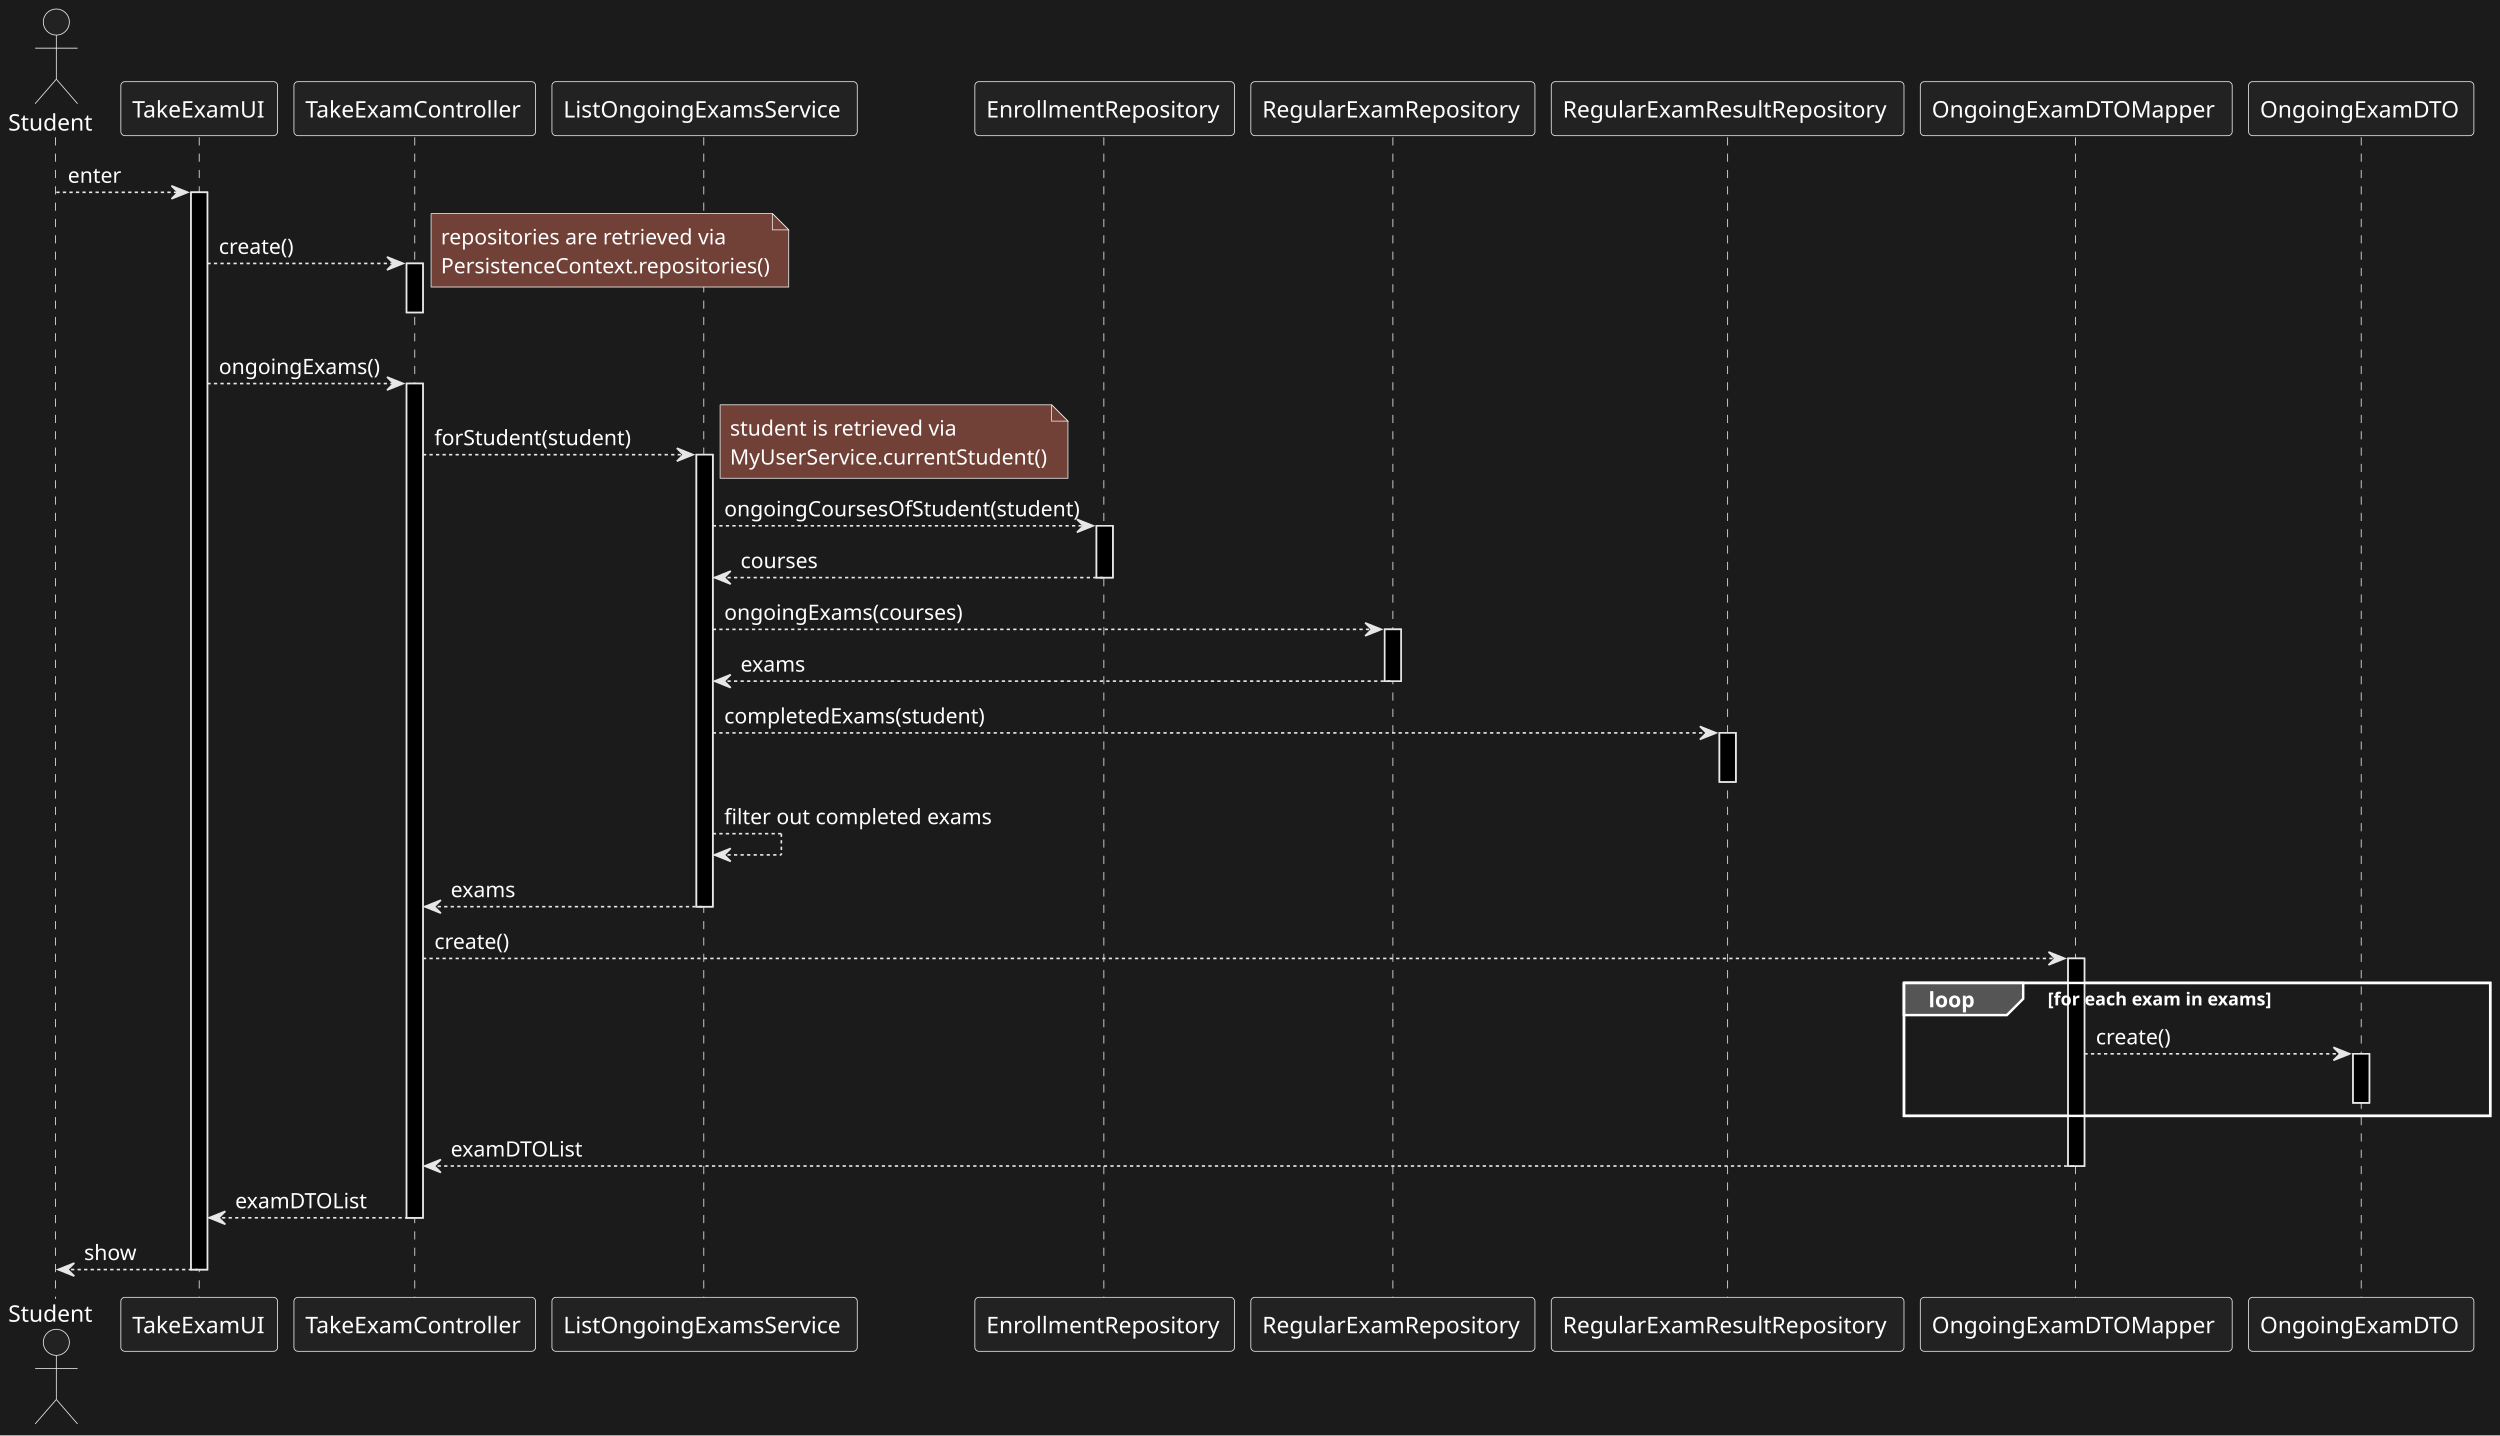
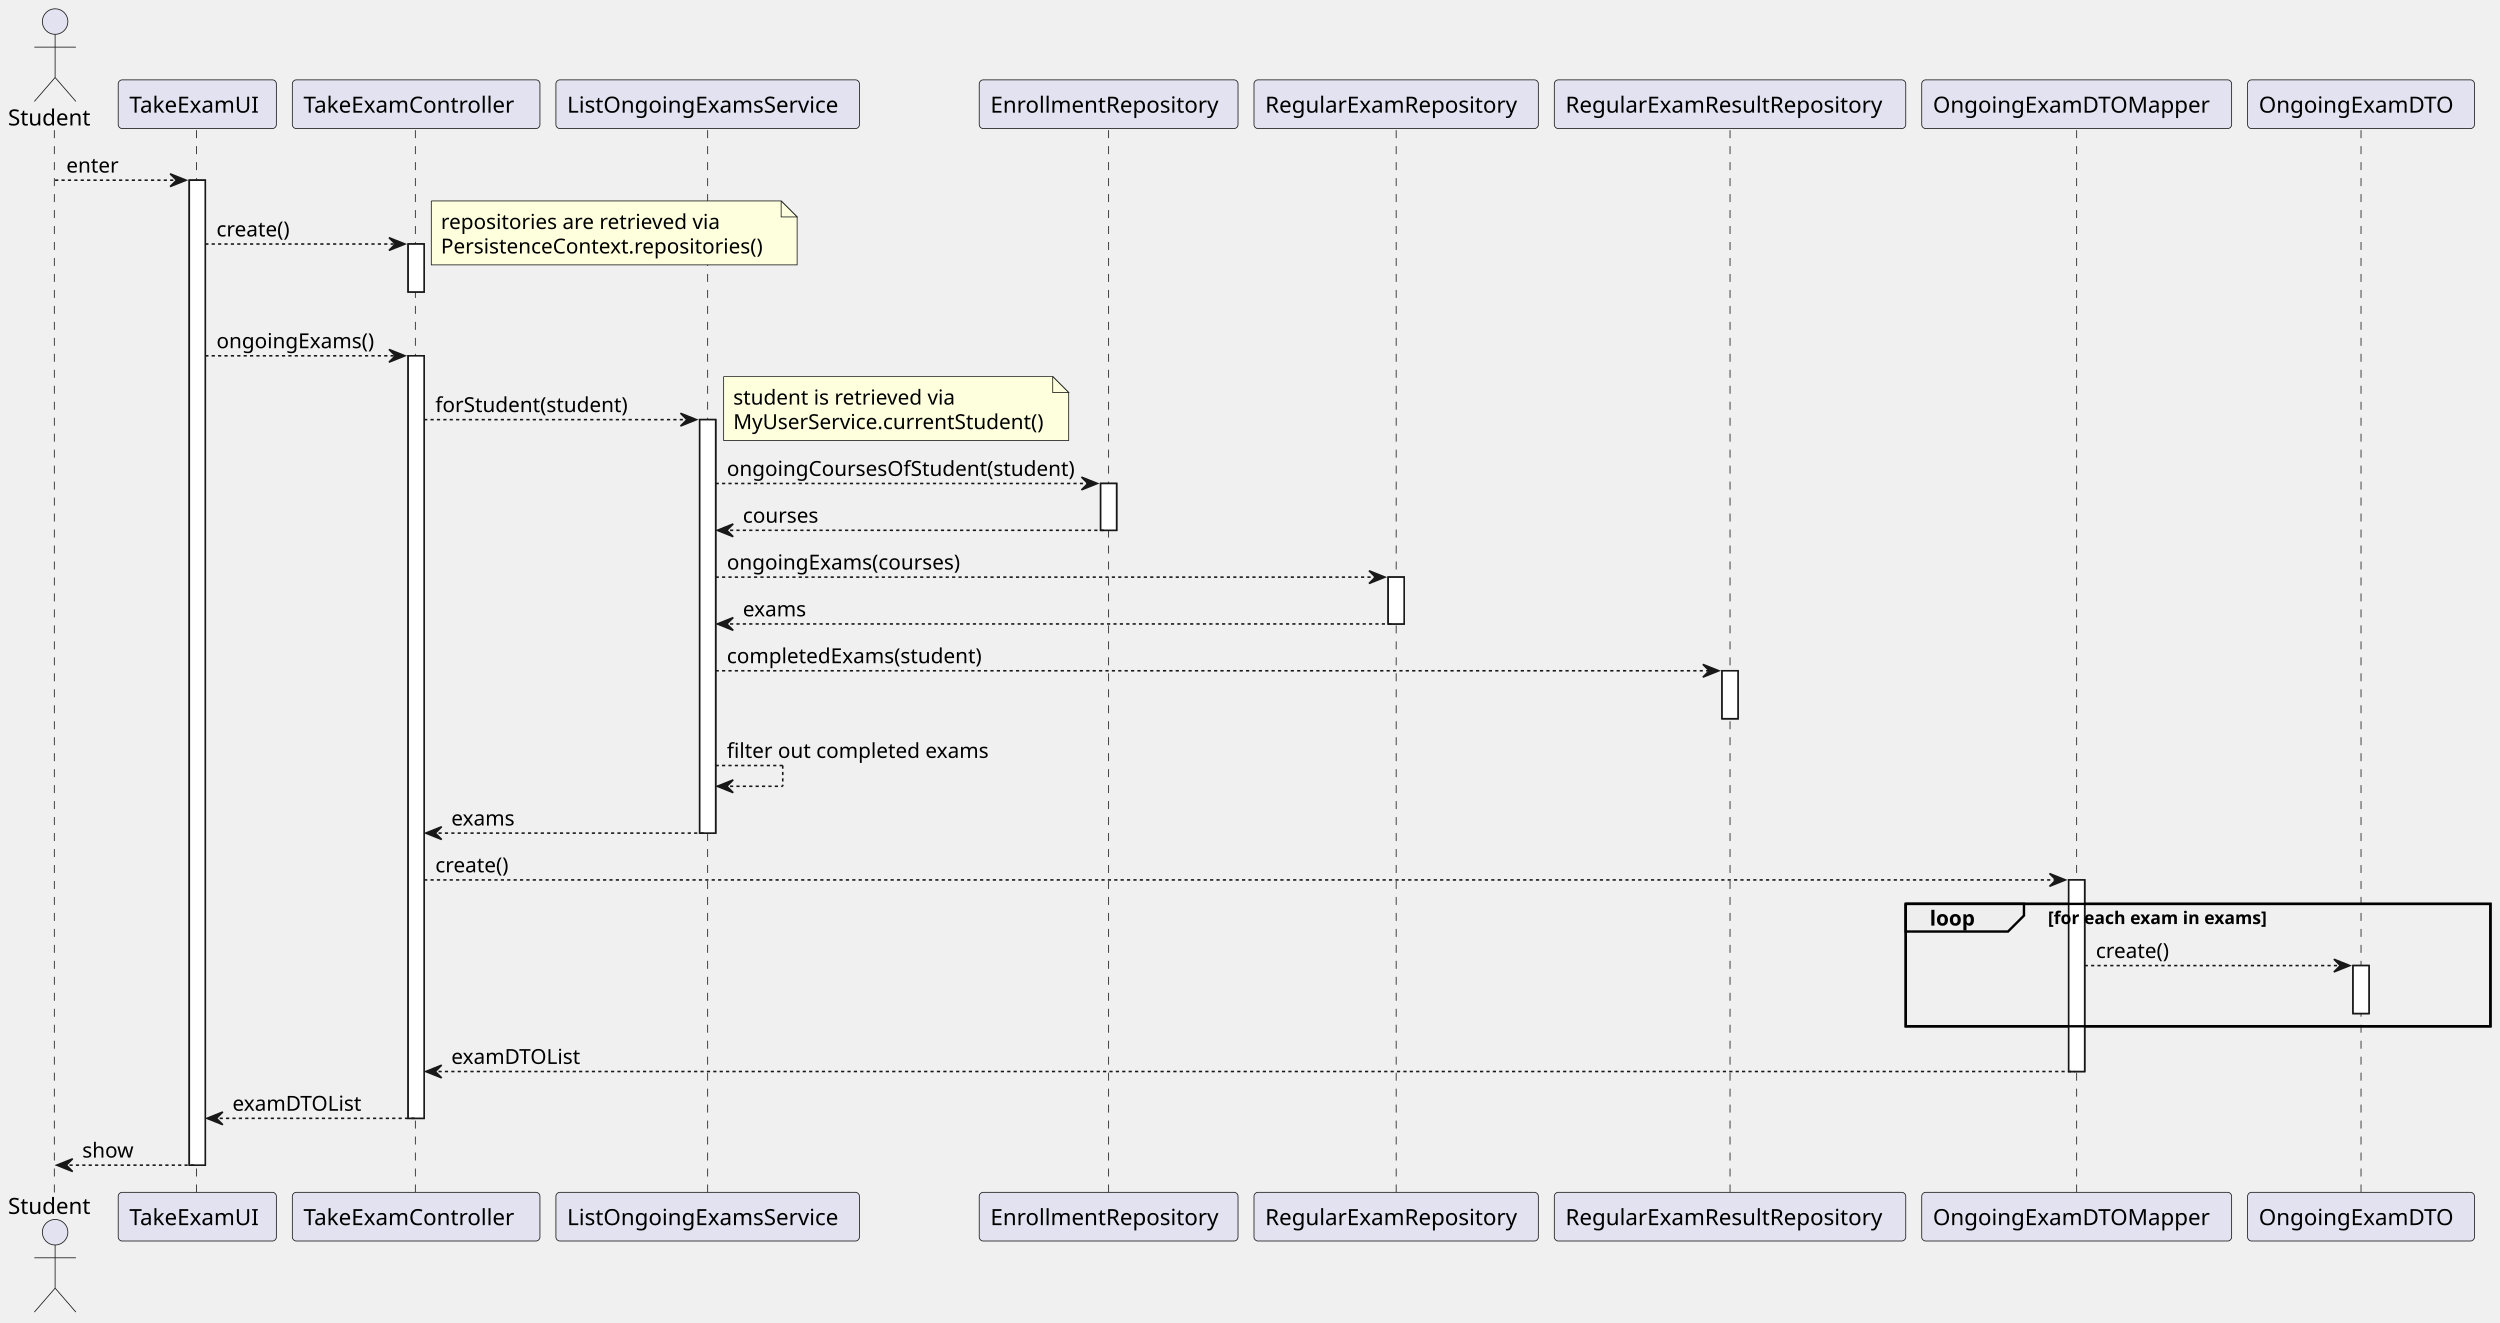
- <svg xmlns="http://www.w3.org/2000/svg" contentStyleType="text/css" height="879px" preserveAspectRatio="none" style="width:1531px;height:879px;background:#1B1B1B;" version="1.1" viewBox="0 0 1531 879" width="1531px" zoomAndPan="magnify">
+ <svg xmlns="http://www.w3.org/2000/svg" contentStyleType="text/css" height="828px" preserveAspectRatio="none" style="width:1565px;height:828px;background:#FFFFFF;" version="1.1" viewBox="0 0 1565 828" width="1565px" zoomAndPan="magnify">
  <defs />
  <g>
-     <rect fill="#1B1B1B" height="879" style="stroke:none;stroke-width:1.0;" width="1531" x="0" y="0" />
-     <rect fill="#000000" height="659.708" style="stroke:#E7E7E7;stroke-width:1.0;" width="10" x="117" y="117.774" />
-     <rect fill="#000000" height="30" style="stroke:#E7E7E7;stroke-width:1.0;" width="10" x="249" y="161.333" />
-     <rect fill="#000000" height="510.884" style="stroke:#E7E7E7;stroke-width:1.0;" width="10" x="249" y="234.892" />
-     <rect fill="#000000" height="276.795" style="stroke:#E7E7E7;stroke-width:1.0;" width="10" x="426.5" y="278.451" />
-     <rect fill="#000000" height="31.706" style="stroke:#E7E7E7;stroke-width:1.0;" width="10" x="671.5" y="322.01" />
-     <rect fill="#000000" height="31.706" style="stroke:#E7E7E7;stroke-width:1.0;" width="10" x="848" y="385.422" />
-     <rect fill="#000000" height="30" style="stroke:#E7E7E7;stroke-width:1.0;" width="10" x="1053" y="448.834" />
-     <rect fill="#000000" height="127.118" style="stroke:#E7E7E7;stroke-width:1.0;" width="10" x="1266.5" y="586.952" />
-     <rect fill="#000000" height="30" style="stroke:#E7E7E7;stroke-width:1.0;" width="10" x="1441" y="645.364" />
-     <rect fill="none" height="81.412" style="stroke:#FFFFFF;stroke-width:1.5;" width="359" x="1166" y="601.952" />
-     <line style="stroke:#E7E7E7;stroke-width:0.5;stroke-dasharray:5.0,5.0;" x1="34" x2="34" y1="84.068" y2="795.482" />
-     <line style="stroke:#E7E7E7;stroke-width:0.5;stroke-dasharray:5.0,5.0;" x1="122" x2="122" y1="84.068" y2="795.482" />
-     <line style="stroke:#E7E7E7;stroke-width:0.5;stroke-dasharray:5.0,5.0;" x1="254" x2="254" y1="84.068" y2="795.482" />
-     <line style="stroke:#E7E7E7;stroke-width:0.5;stroke-dasharray:5.0,5.0;" x1="431" x2="431" y1="84.068" y2="795.482" />
-     <line style="stroke:#E7E7E7;stroke-width:0.5;stroke-dasharray:5.0,5.0;" x1="676" x2="676" y1="84.068" y2="795.482" />
-     <line style="stroke:#E7E7E7;stroke-width:0.5;stroke-dasharray:5.0,5.0;" x1="853" x2="853" y1="84.068" y2="795.482" />
-     <line style="stroke:#E7E7E7;stroke-width:0.5;stroke-dasharray:5.0,5.0;" x1="1058" x2="1058" y1="84.068" y2="795.482" />
-     <line style="stroke:#E7E7E7;stroke-width:0.5;stroke-dasharray:5.0,5.0;" x1="1271" x2="1271" y1="84.068" y2="795.482" />
-     <line style="stroke:#E7E7E7;stroke-width:0.5;stroke-dasharray:5.0,5.0;" x1="1446" x2="1446" y1="84.068" y2="795.482" />
-     <text fill="#FFFFFF" font-family="sans-serif" font-size="14" lengthAdjust="spacing" textLength="53" x="5" y="79.966">Student</text>
-     <ellipse cx="34.5" cy="13.5" fill="#222222" rx="8" ry="8" style="stroke:#E7E7E7;stroke-width:0.5;" />
-     <path d="M34.5,21.5 L34.5,48.5 M21.5,29.5 L47.5,29.5 M34.5,48.5 L21.5,63.5 M34.5,48.5 L47.5,63.5 " fill="none" style="stroke:#E7E7E7;stroke-width:0.5;" />
-     <text fill="#FFFFFF" font-family="sans-serif" font-size="14" lengthAdjust="spacing" textLength="53" x="5" y="809.448">Student</text>
-     <ellipse cx="34.5" cy="822.05" fill="#222222" rx="8" ry="8" style="stroke:#E7E7E7;stroke-width:0.5;" />
-     <path d="M34.5,830.05 L34.5,857.05 M21.5,838.05 L47.5,838.05 M34.5,857.05 L21.5,872.05 M34.5,857.05 L47.5,872.05 " fill="none" style="stroke:#E7E7E7;stroke-width:0.5;" />
-     <rect fill="#222222" height="33.068" rx="2.5" ry="2.5" style="stroke:#E7E7E7;stroke-width:0.5;" width="96" x="74" y="50" />
-     <text fill="#FFFFFF" font-family="sans-serif" font-size="14" lengthAdjust="spacing" textLength="82" x="81" y="71.966">TakeExamUI</text>
-     <rect fill="#222222" height="33.068" rx="2.5" ry="2.5" style="stroke:#E7E7E7;stroke-width:0.5;" width="96" x="74" y="794.482" />
-     <text fill="#FFFFFF" font-family="sans-serif" font-size="14" lengthAdjust="spacing" textLength="82" x="81" y="816.448">TakeExamUI</text>
-     <rect fill="#222222" height="33.068" rx="2.5" ry="2.5" style="stroke:#E7E7E7;stroke-width:0.5;" width="148" x="180" y="50" />
-     <text fill="#FFFFFF" font-family="sans-serif" font-size="14" lengthAdjust="spacing" textLength="134" x="187" y="71.966">TakeExamController</text>
-     <rect fill="#222222" height="33.068" rx="2.5" ry="2.5" style="stroke:#E7E7E7;stroke-width:0.5;" width="148" x="180" y="794.482" />
-     <text fill="#FFFFFF" font-family="sans-serif" font-size="14" lengthAdjust="spacing" textLength="134" x="187" y="816.448">TakeExamController</text>
-     <rect fill="#222222" height="33.068" rx="2.5" ry="2.5" style="stroke:#E7E7E7;stroke-width:0.5;" width="187" x="338" y="50" />
-     <text fill="#FFFFFF" font-family="sans-serif" font-size="14" lengthAdjust="spacing" textLength="173" x="345" y="71.966">ListOngoingExamsService</text>
-     <rect fill="#222222" height="33.068" rx="2.5" ry="2.5" style="stroke:#E7E7E7;stroke-width:0.5;" width="187" x="338" y="794.482" />
-     <text fill="#FFFFFF" font-family="sans-serif" font-size="14" lengthAdjust="spacing" textLength="173" x="345" y="816.448">ListOngoingExamsService</text>
-     <rect fill="#222222" height="33.068" rx="2.5" ry="2.5" style="stroke:#E7E7E7;stroke-width:0.5;" width="159" x="597" y="50" />
-     <text fill="#FFFFFF" font-family="sans-serif" font-size="14" lengthAdjust="spacing" textLength="145" x="604" y="71.966">EnrollmentRepository</text>
-     <rect fill="#222222" height="33.068" rx="2.5" ry="2.5" style="stroke:#E7E7E7;stroke-width:0.5;" width="159" x="597" y="794.482" />
-     <text fill="#FFFFFF" font-family="sans-serif" font-size="14" lengthAdjust="spacing" textLength="145" x="604" y="816.448">EnrollmentRepository</text>
-     <rect fill="#222222" height="33.068" rx="2.5" ry="2.5" style="stroke:#E7E7E7;stroke-width:0.5;" width="174" x="766" y="50" />
-     <text fill="#FFFFFF" font-family="sans-serif" font-size="14" lengthAdjust="spacing" textLength="160" x="773" y="71.966">RegularExamRepository</text>
-     <rect fill="#222222" height="33.068" rx="2.5" ry="2.5" style="stroke:#E7E7E7;stroke-width:0.5;" width="174" x="766" y="794.482" />
-     <text fill="#FFFFFF" font-family="sans-serif" font-size="14" lengthAdjust="spacing" textLength="160" x="773" y="816.448">RegularExamRepository</text>
-     <rect fill="#222222" height="33.068" rx="2.5" ry="2.5" style="stroke:#E7E7E7;stroke-width:0.5;" width="216" x="950" y="50" />
-     <text fill="#FFFFFF" font-family="sans-serif" font-size="14" lengthAdjust="spacing" textLength="202" x="957" y="71.966">RegularExamResultRepository</text>
-     <rect fill="#222222" height="33.068" rx="2.5" ry="2.5" style="stroke:#E7E7E7;stroke-width:0.5;" width="216" x="950" y="794.482" />
-     <text fill="#FFFFFF" font-family="sans-serif" font-size="14" lengthAdjust="spacing" textLength="202" x="957" y="816.448">RegularExamResultRepository</text>
-     <rect fill="#222222" height="33.068" rx="2.5" ry="2.5" style="stroke:#E7E7E7;stroke-width:0.5;" width="191" x="1176" y="50" />
-     <text fill="#FFFFFF" font-family="sans-serif" font-size="14" lengthAdjust="spacing" textLength="177" x="1183" y="71.966">OngoingExamDTOMapper</text>
-     <rect fill="#222222" height="33.068" rx="2.5" ry="2.5" style="stroke:#E7E7E7;stroke-width:0.5;" width="191" x="1176" y="794.482" />
-     <text fill="#FFFFFF" font-family="sans-serif" font-size="14" lengthAdjust="spacing" textLength="177" x="1183" y="816.448">OngoingExamDTOMapper</text>
-     <rect fill="#222222" height="33.068" rx="2.5" ry="2.5" style="stroke:#E7E7E7;stroke-width:0.5;" width="138" x="1377" y="50" />
-     <text fill="#FFFFFF" font-family="sans-serif" font-size="14" lengthAdjust="spacing" textLength="124" x="1384" y="71.966">OngoingExamDTO</text>
-     <rect fill="#222222" height="33.068" rx="2.5" ry="2.5" style="stroke:#E7E7E7;stroke-width:0.5;" width="138" x="1377" y="794.482" />
-     <text fill="#FFFFFF" font-family="sans-serif" font-size="14" lengthAdjust="spacing" textLength="124" x="1384" y="816.448">OngoingExamDTO</text>
-     <rect fill="#000000" height="659.708" style="stroke:#E7E7E7;stroke-width:1.0;" width="10" x="117" y="117.774" />
-     <rect fill="#000000" height="30" style="stroke:#E7E7E7;stroke-width:1.0;" width="10" x="249" y="161.333" />
-     <rect fill="#000000" height="510.884" style="stroke:#E7E7E7;stroke-width:1.0;" width="10" x="249" y="234.892" />
-     <rect fill="#000000" height="276.795" style="stroke:#E7E7E7;stroke-width:1.0;" width="10" x="426.5" y="278.451" />
-     <rect fill="#000000" height="31.706" style="stroke:#E7E7E7;stroke-width:1.0;" width="10" x="671.5" y="322.01" />
-     <rect fill="#000000" height="31.706" style="stroke:#E7E7E7;stroke-width:1.0;" width="10" x="848" y="385.422" />
-     <rect fill="#000000" height="30" style="stroke:#E7E7E7;stroke-width:1.0;" width="10" x="1053" y="448.834" />
-     <rect fill="#000000" height="127.118" style="stroke:#E7E7E7;stroke-width:1.0;" width="10" x="1266.5" y="586.952" />
-     <rect fill="#000000" height="30" style="stroke:#E7E7E7;stroke-width:1.0;" width="10" x="1441" y="645.364" />
-     <polygon fill="#E7E7E7" points="105,113.774,115,117.774,105,121.774,109,117.774" style="stroke:#E7E7E7;stroke-width:1.0;" />
-     <line style="stroke:#E7E7E7;stroke-width:1.0;stroke-dasharray:2.0,2.0;" x1="34.5" x2="111" y1="117.774" y2="117.774" />
-     <text fill="#FFFFFF" font-family="sans-serif" font-size="13" lengthAdjust="spacing" textLength="32" x="41.5" y="111.965">enter</text>
-     <polygon fill="#E7E7E7" points="237,157.333,247,161.333,237,165.333,241,161.333" style="stroke:#E7E7E7;stroke-width:1.0;" />
-     <line style="stroke:#E7E7E7;stroke-width:1.0;stroke-dasharray:2.0,2.0;" x1="127" x2="243" y1="161.333" y2="161.333" />
-     <text fill="#FFFFFF" font-family="sans-serif" font-size="13" lengthAdjust="spacing" textLength="45" x="134" y="155.524">create()</text>
-     <path d="M264,130.774 L264,175.774 L483,175.774 L483,140.774 L473,130.774 L264,130.774 " fill="#714137" style="stroke:#E7E7E7;stroke-width:0.5;" />
-     <path d="M473,130.774 L473,140.774 L483,140.774 L473,130.774 " fill="#714137" style="stroke:#E7E7E7;stroke-width:0.5;" />
-     <text fill="#FFFFFF" font-family="sans-serif" font-size="13" lengthAdjust="spacing" textLength="170" x="270" y="149.671">repositories are retrieved via</text>
-     <text fill="#FFFFFF" font-family="sans-serif" font-size="13" lengthAdjust="spacing" textLength="198" x="270" y="167.377">PersistenceContext.repositories()</text>
-     <polygon fill="#E7E7E7" points="237,230.892,247,234.892,237,238.892,241,234.892" style="stroke:#E7E7E7;stroke-width:1.0;" />
-     <line style="stroke:#E7E7E7;stroke-width:1.0;stroke-dasharray:2.0,2.0;" x1="127" x2="243" y1="234.892" y2="234.892" />
-     <text fill="#FFFFFF" font-family="sans-serif" font-size="13" lengthAdjust="spacing" textLength="98" x="134" y="229.083">ongoingExams()</text>
-     <polygon fill="#E7E7E7" points="414.5,274.451,424.5,278.451,414.5,282.451,418.5,278.451" style="stroke:#E7E7E7;stroke-width:1.0;" />
-     <line style="stroke:#E7E7E7;stroke-width:1.0;stroke-dasharray:2.0,2.0;" x1="259" x2="420.5" y1="278.451" y2="278.451" />
-     <text fill="#FFFFFF" font-family="sans-serif" font-size="13" lengthAdjust="spacing" textLength="120" x="266" y="272.642">forStudent(student)</text>
-     <path d="M441,247.892 L441,292.892 L654,292.892 L654,257.892 L644,247.892 L441,247.892 " fill="#714137" style="stroke:#E7E7E7;stroke-width:0.5;" />
-     <path d="M644,247.892 L644,257.892 L654,257.892 L644,247.892 " fill="#714137" style="stroke:#E7E7E7;stroke-width:0.5;" />
-     <text fill="#FFFFFF" font-family="sans-serif" font-size="13" lengthAdjust="spacing" textLength="136" x="447" y="266.789">student is retrieved via</text>
-     <text fill="#FFFFFF" font-family="sans-serif" font-size="13" lengthAdjust="spacing" textLength="192" x="447" y="284.495">MyUserService.currentStudent()</text>
-     <polygon fill="#E7E7E7" points="659.5,318.01,669.5,322.01,659.5,326.01,663.5,322.01" style="stroke:#E7E7E7;stroke-width:1.0;" />
-     <line style="stroke:#E7E7E7;stroke-width:1.0;stroke-dasharray:2.0,2.0;" x1="436.5" x2="665.5" y1="322.01" y2="322.01" />
-     <text fill="#FFFFFF" font-family="sans-serif" font-size="13" lengthAdjust="spacing" textLength="216" x="443.5" y="316.201">ongoingCoursesOfStudent(student)</text>
-     <polygon fill="#E7E7E7" points="447.5,349.716,437.5,353.716,447.5,357.716,443.5,353.716" style="stroke:#E7E7E7;stroke-width:1.0;" />
-     <line style="stroke:#E7E7E7;stroke-width:1.0;stroke-dasharray:2.0,2.0;" x1="441.5" x2="675.5" y1="353.716" y2="353.716" />
-     <text fill="#FFFFFF" font-family="sans-serif" font-size="13" lengthAdjust="spacing" textLength="46" x="453.5" y="347.907">courses</text>
-     <polygon fill="#E7E7E7" points="836,381.422,846,385.422,836,389.422,840,385.422" style="stroke:#E7E7E7;stroke-width:1.0;" />
-     <line style="stroke:#E7E7E7;stroke-width:1.0;stroke-dasharray:2.0,2.0;" x1="436.5" x2="842" y1="385.422" y2="385.422" />
-     <text fill="#FFFFFF" font-family="sans-serif" font-size="13" lengthAdjust="spacing" textLength="144" x="443.5" y="379.613">ongoingExams(courses)</text>
-     <polygon fill="#E7E7E7" points="447.5,413.128,437.5,417.128,447.5,421.128,443.5,417.128" style="stroke:#E7E7E7;stroke-width:1.0;" />
-     <line style="stroke:#E7E7E7;stroke-width:1.0;stroke-dasharray:2.0,2.0;" x1="441.5" x2="852" y1="417.128" y2="417.128" />
-     <text fill="#FFFFFF" font-family="sans-serif" font-size="13" lengthAdjust="spacing" textLength="39" x="453.5" y="411.319">exams</text>
-     <polygon fill="#E7E7E7" points="1041,444.834,1051,448.834,1041,452.834,1045,448.834" style="stroke:#E7E7E7;stroke-width:1.0;" />
-     <line style="stroke:#E7E7E7;stroke-width:1.0;stroke-dasharray:2.0,2.0;" x1="436.5" x2="1047" y1="448.834" y2="448.834" />
-     <text fill="#FFFFFF" font-family="sans-serif" font-size="13" lengthAdjust="spacing" textLength="158" x="443.5" y="443.025">completedExams(student)</text>
-     <line style="stroke:#E7E7E7;stroke-width:1.0;stroke-dasharray:2.0,2.0;" x1="436.5" x2="478.5" y1="510.54" y2="510.54" />
-     <line style="stroke:#E7E7E7;stroke-width:1.0;stroke-dasharray:2.0,2.0;" x1="478.5" x2="478.5" y1="510.54" y2="523.54" />
-     <line style="stroke:#E7E7E7;stroke-width:1.0;stroke-dasharray:2.0,2.0;" x1="437.5" x2="478.5" y1="523.54" y2="523.54" />
-     <polygon fill="#E7E7E7" points="447.5,519.54,437.5,523.54,447.5,527.54,443.5,523.54" style="stroke:#E7E7E7;stroke-width:1.0;" />
-     <text fill="#FFFFFF" font-family="sans-serif" font-size="13" lengthAdjust="spacing" textLength="160" x="443.5" y="504.731">filter out completed exams</text>
-     <polygon fill="#E7E7E7" points="270,551.246,260,555.246,270,559.246,266,555.246" style="stroke:#E7E7E7;stroke-width:1.0;" />
-     <line style="stroke:#E7E7E7;stroke-width:1.0;stroke-dasharray:2.0,2.0;" x1="264" x2="430.5" y1="555.246" y2="555.246" />
-     <text fill="#FFFFFF" font-family="sans-serif" font-size="13" lengthAdjust="spacing" textLength="39" x="276" y="549.437">exams</text>
-     <polygon fill="#E7E7E7" points="1254.5,582.952,1264.5,586.952,1254.5,590.952,1258.5,586.952" style="stroke:#E7E7E7;stroke-width:1.0;" />
-     <line style="stroke:#E7E7E7;stroke-width:1.0;stroke-dasharray:2.0,2.0;" x1="259" x2="1260.5" y1="586.952" y2="586.952" />
-     <text fill="#FFFFFF" font-family="sans-serif" font-size="13" lengthAdjust="spacing" textLength="45" x="266" y="581.143">create()</text>
-     <path d="M1166,601.952 L1239,601.952 L1239,611.658 L1229,621.658 L1166,621.658 L1166,601.952 " fill="#555555" style="stroke:#FFFFFF;stroke-width:1.5;" />
-     <rect fill="none" height="81.412" style="stroke:#FFFFFF;stroke-width:1.5;" width="359" x="1166" y="601.952" />
-     <text fill="#FFFFFF" font-family="sans-serif" font-size="13" font-weight="bold" lengthAdjust="spacing" textLength="28" x="1181" y="616.849">loop</text>
-     <text fill="#FFFFFF" font-family="sans-serif" font-size="11" font-weight="bold" lengthAdjust="spacing" textLength="140" x="1254" y="615.711">[for each exam in exams]</text>
-     <polygon fill="#E7E7E7" points="1429,641.364,1439,645.364,1429,649.364,1433,645.364" style="stroke:#E7E7E7;stroke-width:1.0;" />
-     <line style="stroke:#E7E7E7;stroke-width:1.0;stroke-dasharray:2.0,2.0;" x1="1276.5" x2="1435" y1="645.364" y2="645.364" />
-     <text fill="#FFFFFF" font-family="sans-serif" font-size="13" lengthAdjust="spacing" textLength="45" x="1283.5" y="639.555">create()</text>
-     <polygon fill="#E7E7E7" points="270,710.07,260,714.07,270,718.07,266,714.07" style="stroke:#E7E7E7;stroke-width:1.0;" />
-     <line style="stroke:#E7E7E7;stroke-width:1.0;stroke-dasharray:2.0,2.0;" x1="264" x2="1270.5" y1="714.07" y2="714.07" />
-     <text fill="#FFFFFF" font-family="sans-serif" font-size="13" lengthAdjust="spacing" textLength="80" x="276" y="708.261">examDTOList</text>
-     <polygon fill="#E7E7E7" points="138,741.776,128,745.776,138,749.776,134,745.776" style="stroke:#E7E7E7;stroke-width:1.0;" />
-     <line style="stroke:#E7E7E7;stroke-width:1.0;stroke-dasharray:2.0,2.0;" x1="132" x2="253" y1="745.776" y2="745.776" />
-     <text fill="#FFFFFF" font-family="sans-serif" font-size="13" lengthAdjust="spacing" textLength="80" x="144" y="739.967">examDTOList</text>
-     <polygon fill="#E7E7E7" points="45.5,773.482,35.5,777.482,45.5,781.482,41.5,777.482" style="stroke:#E7E7E7;stroke-width:1.0;" />
-     <line style="stroke:#E7E7E7;stroke-width:1.0;stroke-dasharray:2.0,2.0;" x1="39.5" x2="121" y1="777.482" y2="777.482" />
-     <text fill="#FFFFFF" font-family="sans-serif" font-size="13" lengthAdjust="spacing" textLength="32" x="51.5" y="771.673">show</text>
+     <rect fill="#FFFFFF" height="616.59" style="stroke:#181818;stroke-width:1.0;" width="10" x="118.5" y="112.799" />
+     <rect fill="#FFFFFF" height="30" style="stroke:#181818;stroke-width:1.0;" width="10" x="255.5" y="152.765" />
+     <rect fill="#FFFFFF" height="477.348" style="stroke:#181818;stroke-width:1.0;" width="10" x="255.5" y="222.731" />
+     <rect fill="#FFFFFF" height="258.829" style="stroke:#181818;stroke-width:1.0;" width="10" x="438" y="262.696" />
+     <rect fill="#FFFFFF" height="29.311" style="stroke:#181818;stroke-width:1.0;" width="10" x="689" y="302.662" />
+     <rect fill="#FFFFFF" height="29.311" style="stroke:#181818;stroke-width:1.0;" width="10" x="869" y="361.283" />
+     <rect fill="#FFFFFF" height="30" style="stroke:#181818;stroke-width:1.0;" width="10" x="1078" y="419.904" />
+     <rect fill="#FFFFFF" height="119.932" style="stroke:#181818;stroke-width:1.0;" width="10" x="1295" y="550.836" />
+     <rect fill="#FFFFFF" height="30" style="stroke:#181818;stroke-width:1.0;" width="10" x="1473" y="604.457" />
+     <rect fill="none" height="76.621" style="stroke:#000000;stroke-width:1.5;" width="366" x="1193" y="565.836" />
+     <line style="stroke:#181818;stroke-width:0.5;stroke-dasharray:5.0,5.0;" x1="34" x2="34" y1="81.488" y2="747.389" />
+     <line style="stroke:#181818;stroke-width:0.5;stroke-dasharray:5.0,5.0;" x1="123" x2="123" y1="81.488" y2="747.389" />
+     <line style="stroke:#181818;stroke-width:0.5;stroke-dasharray:5.0,5.0;" x1="260" x2="260" y1="81.488" y2="747.389" />
+     <line style="stroke:#181818;stroke-width:0.5;stroke-dasharray:5.0,5.0;" x1="443" x2="443" y1="81.488" y2="747.389" />
+     <line style="stroke:#181818;stroke-width:0.5;stroke-dasharray:5.0,5.0;" x1="694" x2="694" y1="81.488" y2="747.389" />
+     <line style="stroke:#181818;stroke-width:0.5;stroke-dasharray:5.0,5.0;" x1="874" x2="874" y1="81.488" y2="747.389" />
+     <line style="stroke:#181818;stroke-width:0.5;stroke-dasharray:5.0,5.0;" x1="1083" x2="1083" y1="81.488" y2="747.389" />
+     <line style="stroke:#181818;stroke-width:0.5;stroke-dasharray:5.0,5.0;" x1="1300" x2="1300" y1="81.488" y2="747.389" />
+     <line style="stroke:#181818;stroke-width:0.5;stroke-dasharray:5.0,5.0;" x1="1478" x2="1478" y1="81.488" y2="747.389" />
+     <text fill="#000000" font-family="sans-serif" font-size="14" lengthAdjust="spacing" textLength="53" x="5" y="78.535">Student</text>
+     <ellipse cx="34.5" cy="13.5" fill="#E2E2F0" rx="8" ry="8" style="stroke:#181818;stroke-width:0.5;" />
+     <path d="M34.5,21.5 L34.5,48.5 M21.5,29.5 L47.5,29.5 M34.5,48.5 L21.5,63.5 M34.5,48.5 L47.5,63.5 " fill="none" style="stroke:#181818;stroke-width:0.5;" />
+     <text fill="#000000" font-family="sans-serif" font-size="14" lengthAdjust="spacing" textLength="53" x="5" y="759.924">Student</text>
+     <ellipse cx="34.5" cy="771.377" fill="#E2E2F0" rx="8" ry="8" style="stroke:#181818;stroke-width:0.5;" />
+     <path d="M34.5,779.377 L34.5,806.377 M21.5,787.377 L47.5,787.377 M34.5,806.377 L21.5,821.377 M34.5,806.377 L47.5,821.377 " fill="none" style="stroke:#181818;stroke-width:0.5;" />
+     <rect fill="#E2E2F0" height="30.488" rx="2.5" ry="2.5" style="stroke:#181818;stroke-width:0.5;" width="99" x="74" y="50" />
+     <text fill="#000000" font-family="sans-serif" font-size="14" lengthAdjust="spacing" textLength="85" x="81" y="70.535">TakeExamUI</text>
+     <rect fill="#E2E2F0" height="30.488" rx="2.5" ry="2.5" style="stroke:#181818;stroke-width:0.5;" width="99" x="74" y="746.389" />
+     <text fill="#000000" font-family="sans-serif" font-size="14" lengthAdjust="spacing" textLength="85" x="81" y="766.924">TakeExamUI</text>
+     <rect fill="#E2E2F0" height="30.488" rx="2.5" ry="2.5" style="stroke:#181818;stroke-width:0.5;" width="155" x="183" y="50" />
+     <text fill="#000000" font-family="sans-serif" font-size="14" lengthAdjust="spacing" textLength="141" x="190" y="70.535">TakeExamController</text>
+     <rect fill="#E2E2F0" height="30.488" rx="2.5" ry="2.5" style="stroke:#181818;stroke-width:0.5;" width="155" x="183" y="746.389" />
+     <text fill="#000000" font-family="sans-serif" font-size="14" lengthAdjust="spacing" textLength="141" x="190" y="766.924">TakeExamController</text>
+     <rect fill="#E2E2F0" height="30.488" rx="2.5" ry="2.5" style="stroke:#181818;stroke-width:0.5;" width="190" x="348" y="50" />
+     <text fill="#000000" font-family="sans-serif" font-size="14" lengthAdjust="spacing" textLength="176" x="355" y="70.535">ListOngoingExamsService</text>
+     <rect fill="#E2E2F0" height="30.488" rx="2.5" ry="2.5" style="stroke:#181818;stroke-width:0.5;" width="190" x="348" y="746.389" />
+     <text fill="#000000" font-family="sans-serif" font-size="14" lengthAdjust="spacing" textLength="176" x="355" y="766.924">ListOngoingExamsService</text>
+     <rect fill="#E2E2F0" height="30.488" rx="2.5" ry="2.5" style="stroke:#181818;stroke-width:0.5;" width="162" x="613" y="50" />
+     <text fill="#000000" font-family="sans-serif" font-size="14" lengthAdjust="spacing" textLength="148" x="620" y="70.535">EnrollmentRepository</text>
+     <rect fill="#E2E2F0" height="30.488" rx="2.5" ry="2.5" style="stroke:#181818;stroke-width:0.5;" width="162" x="613" y="746.389" />
+     <text fill="#000000" font-family="sans-serif" font-size="14" lengthAdjust="spacing" textLength="148" x="620" y="766.924">EnrollmentRepository</text>
+     <rect fill="#E2E2F0" height="30.488" rx="2.5" ry="2.5" style="stroke:#181818;stroke-width:0.5;" width="178" x="785" y="50" />
+     <text fill="#000000" font-family="sans-serif" font-size="14" lengthAdjust="spacing" textLength="164" x="792" y="70.535">RegularExamRepository</text>
+     <rect fill="#E2E2F0" height="30.488" rx="2.5" ry="2.5" style="stroke:#181818;stroke-width:0.5;" width="178" x="785" y="746.389" />
+     <text fill="#000000" font-family="sans-serif" font-size="14" lengthAdjust="spacing" textLength="164" x="792" y="766.924">RegularExamRepository</text>
+     <rect fill="#E2E2F0" height="30.488" rx="2.5" ry="2.5" style="stroke:#181818;stroke-width:0.5;" width="220" x="973" y="50" />
+     <text fill="#000000" font-family="sans-serif" font-size="14" lengthAdjust="spacing" textLength="206" x="980" y="70.535">RegularExamResultRepository</text>
+     <rect fill="#E2E2F0" height="30.488" rx="2.5" ry="2.5" style="stroke:#181818;stroke-width:0.5;" width="220" x="973" y="746.389" />
+     <text fill="#000000" font-family="sans-serif" font-size="14" lengthAdjust="spacing" textLength="206" x="980" y="766.924">RegularExamResultRepository</text>
+     <rect fill="#E2E2F0" height="30.488" rx="2.5" ry="2.5" style="stroke:#181818;stroke-width:0.5;" width="194" x="1203" y="50" />
+     <text fill="#000000" font-family="sans-serif" font-size="14" lengthAdjust="spacing" textLength="180" x="1210" y="70.535">OngoingExamDTOMapper</text>
+     <rect fill="#E2E2F0" height="30.488" rx="2.5" ry="2.5" style="stroke:#181818;stroke-width:0.5;" width="194" x="1203" y="746.389" />
+     <text fill="#000000" font-family="sans-serif" font-size="14" lengthAdjust="spacing" textLength="180" x="1210" y="766.924">OngoingExamDTOMapper</text>
+     <rect fill="#E2E2F0" height="30.488" rx="2.5" ry="2.5" style="stroke:#181818;stroke-width:0.5;" width="142" x="1407" y="50" />
+     <text fill="#000000" font-family="sans-serif" font-size="14" lengthAdjust="spacing" textLength="128" x="1414" y="70.535">OngoingExamDTO</text>
+     <rect fill="#E2E2F0" height="30.488" rx="2.5" ry="2.5" style="stroke:#181818;stroke-width:0.5;" width="142" x="1407" y="746.389" />
+     <text fill="#000000" font-family="sans-serif" font-size="14" lengthAdjust="spacing" textLength="128" x="1414" y="766.924">OngoingExamDTO</text>
+     <rect fill="#FFFFFF" height="616.59" style="stroke:#181818;stroke-width:1.0;" width="10" x="118.5" y="112.799" />
+     <rect fill="#FFFFFF" height="30" style="stroke:#181818;stroke-width:1.0;" width="10" x="255.5" y="152.765" />
+     <rect fill="#FFFFFF" height="477.348" style="stroke:#181818;stroke-width:1.0;" width="10" x="255.5" y="222.731" />
+     <rect fill="#FFFFFF" height="258.829" style="stroke:#181818;stroke-width:1.0;" width="10" x="438" y="262.696" />
+     <rect fill="#FFFFFF" height="29.311" style="stroke:#181818;stroke-width:1.0;" width="10" x="689" y="302.662" />
+     <rect fill="#FFFFFF" height="29.311" style="stroke:#181818;stroke-width:1.0;" width="10" x="869" y="361.283" />
+     <rect fill="#FFFFFF" height="30" style="stroke:#181818;stroke-width:1.0;" width="10" x="1078" y="419.904" />
+     <rect fill="#FFFFFF" height="119.932" style="stroke:#181818;stroke-width:1.0;" width="10" x="1295" y="550.836" />
+     <rect fill="#FFFFFF" height="30" style="stroke:#181818;stroke-width:1.0;" width="10" x="1473" y="604.457" />
+     <polygon fill="#181818" points="106.5,108.799,116.5,112.799,106.5,116.799,110.5,112.799" style="stroke:#181818;stroke-width:1.0;" />
+     <line style="stroke:#181818;stroke-width:1.0;stroke-dasharray:2.0,2.0;" x1="34.5" x2="112.5" y1="112.799" y2="112.799" />
+     <text fill="#000000" font-family="sans-serif" font-size="13" lengthAdjust="spacing" textLength="32" x="41.5" y="108.057">enter</text>
+     <polygon fill="#181818" points="243.5,148.765,253.5,152.765,243.5,156.765,247.5,152.765" style="stroke:#181818;stroke-width:1.0;" />
+     <line style="stroke:#181818;stroke-width:1.0;stroke-dasharray:2.0,2.0;" x1="128.5" x2="249.5" y1="152.765" y2="152.765" />
+     <text fill="#000000" font-family="sans-serif" font-size="13" lengthAdjust="spacing" textLength="46" x="135.5" y="148.023">create()</text>
+     <path d="M270,125.799 L270,165.799 L499,165.799 L499,135.799 L489,125.799 L270,125.799 " fill="#FEFFDD" style="stroke:#181818;stroke-width:0.5;" />
+     <path d="M489,125.799 L489,135.799 L499,135.799 L489,125.799 " fill="#FEFFDD" style="stroke:#181818;stroke-width:0.5;" />
+     <text fill="#000000" font-family="sans-serif" font-size="13" lengthAdjust="spacing" textLength="179" x="276" y="143.367">repositories are retrieved via</text>
+     <text fill="#000000" font-family="sans-serif" font-size="13" lengthAdjust="spacing" textLength="208" x="276" y="158.678">PersistenceContext.repositories()</text>
+     <polygon fill="#181818" points="243.5,218.731,253.5,222.731,243.5,226.731,247.5,222.731" style="stroke:#181818;stroke-width:1.0;" />
+     <line style="stroke:#181818;stroke-width:1.0;stroke-dasharray:2.0,2.0;" x1="128.5" x2="249.5" y1="222.731" y2="222.731" />
+     <text fill="#000000" font-family="sans-serif" font-size="13" lengthAdjust="spacing" textLength="101" x="135.5" y="217.988">ongoingExams()</text>
+     <polygon fill="#181818" points="426,258.696,436,262.696,426,266.696,430,262.696" style="stroke:#181818;stroke-width:1.0;" />
+     <line style="stroke:#181818;stroke-width:1.0;stroke-dasharray:2.0,2.0;" x1="265.5" x2="432" y1="262.696" y2="262.696" />
+     <text fill="#000000" font-family="sans-serif" font-size="13" lengthAdjust="spacing" textLength="122" x="272.5" y="257.954">forStudent(student)</text>
+     <path d="M453,235.731 L453,275.731 L669,275.731 L669,245.731 L659,235.731 L453,235.731 " fill="#FEFFDD" style="stroke:#181818;stroke-width:0.5;" />
+     <path d="M659,235.731 L659,245.731 L669,245.731 L659,235.731 " fill="#FEFFDD" style="stroke:#181818;stroke-width:0.5;" />
+     <text fill="#000000" font-family="sans-serif" font-size="13" lengthAdjust="spacing" textLength="144" x="459" y="253.299">student is retrieved via</text>
+     <text fill="#000000" font-family="sans-serif" font-size="13" lengthAdjust="spacing" textLength="195" x="459" y="268.609">MyUserService.currentStudent()</text>
+     <polygon fill="#181818" points="677,298.662,687,302.662,677,306.662,681,302.662" style="stroke:#181818;stroke-width:1.0;" />
+     <line style="stroke:#181818;stroke-width:1.0;stroke-dasharray:2.0,2.0;" x1="448" x2="683" y1="302.662" y2="302.662" />
+     <text fill="#000000" font-family="sans-serif" font-size="13" lengthAdjust="spacing" textLength="222" x="455" y="297.92">ongoingCoursesOfStudent(student)</text>
+     <polygon fill="#181818" points="459,327.973,449,331.973,459,335.973,455,331.973" style="stroke:#181818;stroke-width:1.0;" />
+     <line style="stroke:#181818;stroke-width:1.0;stroke-dasharray:2.0,2.0;" x1="453" x2="693" y1="331.973" y2="331.973" />
+     <text fill="#000000" font-family="sans-serif" font-size="13" lengthAdjust="spacing" textLength="49" x="465" y="327.231">courses</text>
+     <polygon fill="#181818" points="857,357.283,867,361.283,857,365.283,861,361.283" style="stroke:#181818;stroke-width:1.0;" />
+     <line style="stroke:#181818;stroke-width:1.0;stroke-dasharray:2.0,2.0;" x1="448" x2="863" y1="361.283" y2="361.283" />
+     <text fill="#000000" font-family="sans-serif" font-size="13" lengthAdjust="spacing" textLength="150" x="455" y="356.541">ongoingExams(courses)</text>
+     <polygon fill="#181818" points="459,386.594,449,390.594,459,394.594,455,390.594" style="stroke:#181818;stroke-width:1.0;" />
+     <line style="stroke:#181818;stroke-width:1.0;stroke-dasharray:2.0,2.0;" x1="453" x2="873" y1="390.594" y2="390.594" />
+     <text fill="#000000" font-family="sans-serif" font-size="13" lengthAdjust="spacing" textLength="41" x="465" y="385.852">exams</text>
+     <polygon fill="#181818" points="1066,415.904,1076,419.904,1066,423.904,1070,419.904" style="stroke:#181818;stroke-width:1.0;" />
+     <line style="stroke:#181818;stroke-width:1.0;stroke-dasharray:2.0,2.0;" x1="448" x2="1072" y1="419.904" y2="419.904" />
+     <text fill="#000000" font-family="sans-serif" font-size="13" lengthAdjust="spacing" textLength="163" x="455" y="415.162">completedExams(student)</text>
+     <line style="stroke:#181818;stroke-width:1.0;stroke-dasharray:2.0,2.0;" x1="448" x2="490" y1="479.215" y2="479.215" />
+     <line style="stroke:#181818;stroke-width:1.0;stroke-dasharray:2.0,2.0;" x1="490" x2="490" y1="479.215" y2="492.215" />
+     <line style="stroke:#181818;stroke-width:1.0;stroke-dasharray:2.0,2.0;" x1="449" x2="490" y1="492.215" y2="492.215" />
+     <polygon fill="#181818" points="459,488.215,449,492.215,459,496.215,455,492.215" style="stroke:#181818;stroke-width:1.0;" />
+     <text fill="#000000" font-family="sans-serif" font-size="13" lengthAdjust="spacing" textLength="170" x="455" y="474.473">filter out completed exams</text>
+     <polygon fill="#181818" points="276.5,517.525,266.5,521.525,276.5,525.525,272.5,521.525" style="stroke:#181818;stroke-width:1.0;" />
+     <line style="stroke:#181818;stroke-width:1.0;stroke-dasharray:2.0,2.0;" x1="270.5" x2="442" y1="521.525" y2="521.525" />
+     <text fill="#000000" font-family="sans-serif" font-size="13" lengthAdjust="spacing" textLength="41" x="282.5" y="516.783">exams</text>
+     <polygon fill="#181818" points="1283,546.836,1293,550.836,1283,554.836,1287,550.836" style="stroke:#181818;stroke-width:1.0;" />
+     <line style="stroke:#181818;stroke-width:1.0;stroke-dasharray:2.0,2.0;" x1="265.5" x2="1289" y1="550.836" y2="550.836" />
+     <text fill="#000000" font-family="sans-serif" font-size="13" lengthAdjust="spacing" textLength="46" x="272.5" y="546.094">create()</text>
+     <path d="M1193,565.836 L1267,565.836 L1267,573.146 L1257,583.146 L1193,583.146 L1193,565.836 " fill="#EEEEEE" style="stroke:#000000;stroke-width:1.5;" />
+     <rect fill="none" height="76.621" style="stroke:#000000;stroke-width:1.5;" width="366" x="1193" y="565.836" />
+     <text fill="#000000" font-family="sans-serif" font-size="13" font-weight="bold" lengthAdjust="spacing" textLength="29" x="1208" y="579.404">loop</text>
+     <text fill="#000000" font-family="sans-serif" font-size="11" font-weight="bold" lengthAdjust="spacing" textLength="141" x="1282" y="578.471">[for each exam in exams]</text>
+     <polygon fill="#181818" points="1461,600.457,1471,604.457,1461,608.457,1465,604.457" style="stroke:#181818;stroke-width:1.0;" />
+     <line style="stroke:#181818;stroke-width:1.0;stroke-dasharray:2.0,2.0;" x1="1305" x2="1467" y1="604.457" y2="604.457" />
+     <text fill="#000000" font-family="sans-serif" font-size="13" lengthAdjust="spacing" textLength="46" x="1312" y="599.715">create()</text>
+     <polygon fill="#181818" points="276.5,666.768,266.5,670.768,276.5,674.768,272.5,670.768" style="stroke:#181818;stroke-width:1.0;" />
+     <line style="stroke:#181818;stroke-width:1.0;stroke-dasharray:2.0,2.0;" x1="270.5" x2="1299" y1="670.768" y2="670.768" />
+     <text fill="#000000" font-family="sans-serif" font-size="13" lengthAdjust="spacing" textLength="85" x="282.5" y="666.025">examDTOList</text>
+     <polygon fill="#181818" points="139.5,696.078,129.5,700.078,139.5,704.078,135.5,700.078" style="stroke:#181818;stroke-width:1.0;" />
+     <line style="stroke:#181818;stroke-width:1.0;stroke-dasharray:2.0,2.0;" x1="133.5" x2="259.5" y1="700.078" y2="700.078" />
+     <text fill="#000000" font-family="sans-serif" font-size="13" lengthAdjust="spacing" textLength="85" x="145.5" y="695.336">examDTOList</text>
+     <polygon fill="#181818" points="45.5,725.389,35.5,729.389,45.5,733.389,41.5,729.389" style="stroke:#181818;stroke-width:1.0;" />
+     <line style="stroke:#181818;stroke-width:1.0;stroke-dasharray:2.0,2.0;" x1="39.5" x2="122.5" y1="729.389" y2="729.389" />
+     <text fill="#000000" font-family="sans-serif" font-size="13" lengthAdjust="spacing" textLength="33" x="51.5" y="724.646">show</text>
  </g>
</svg>
